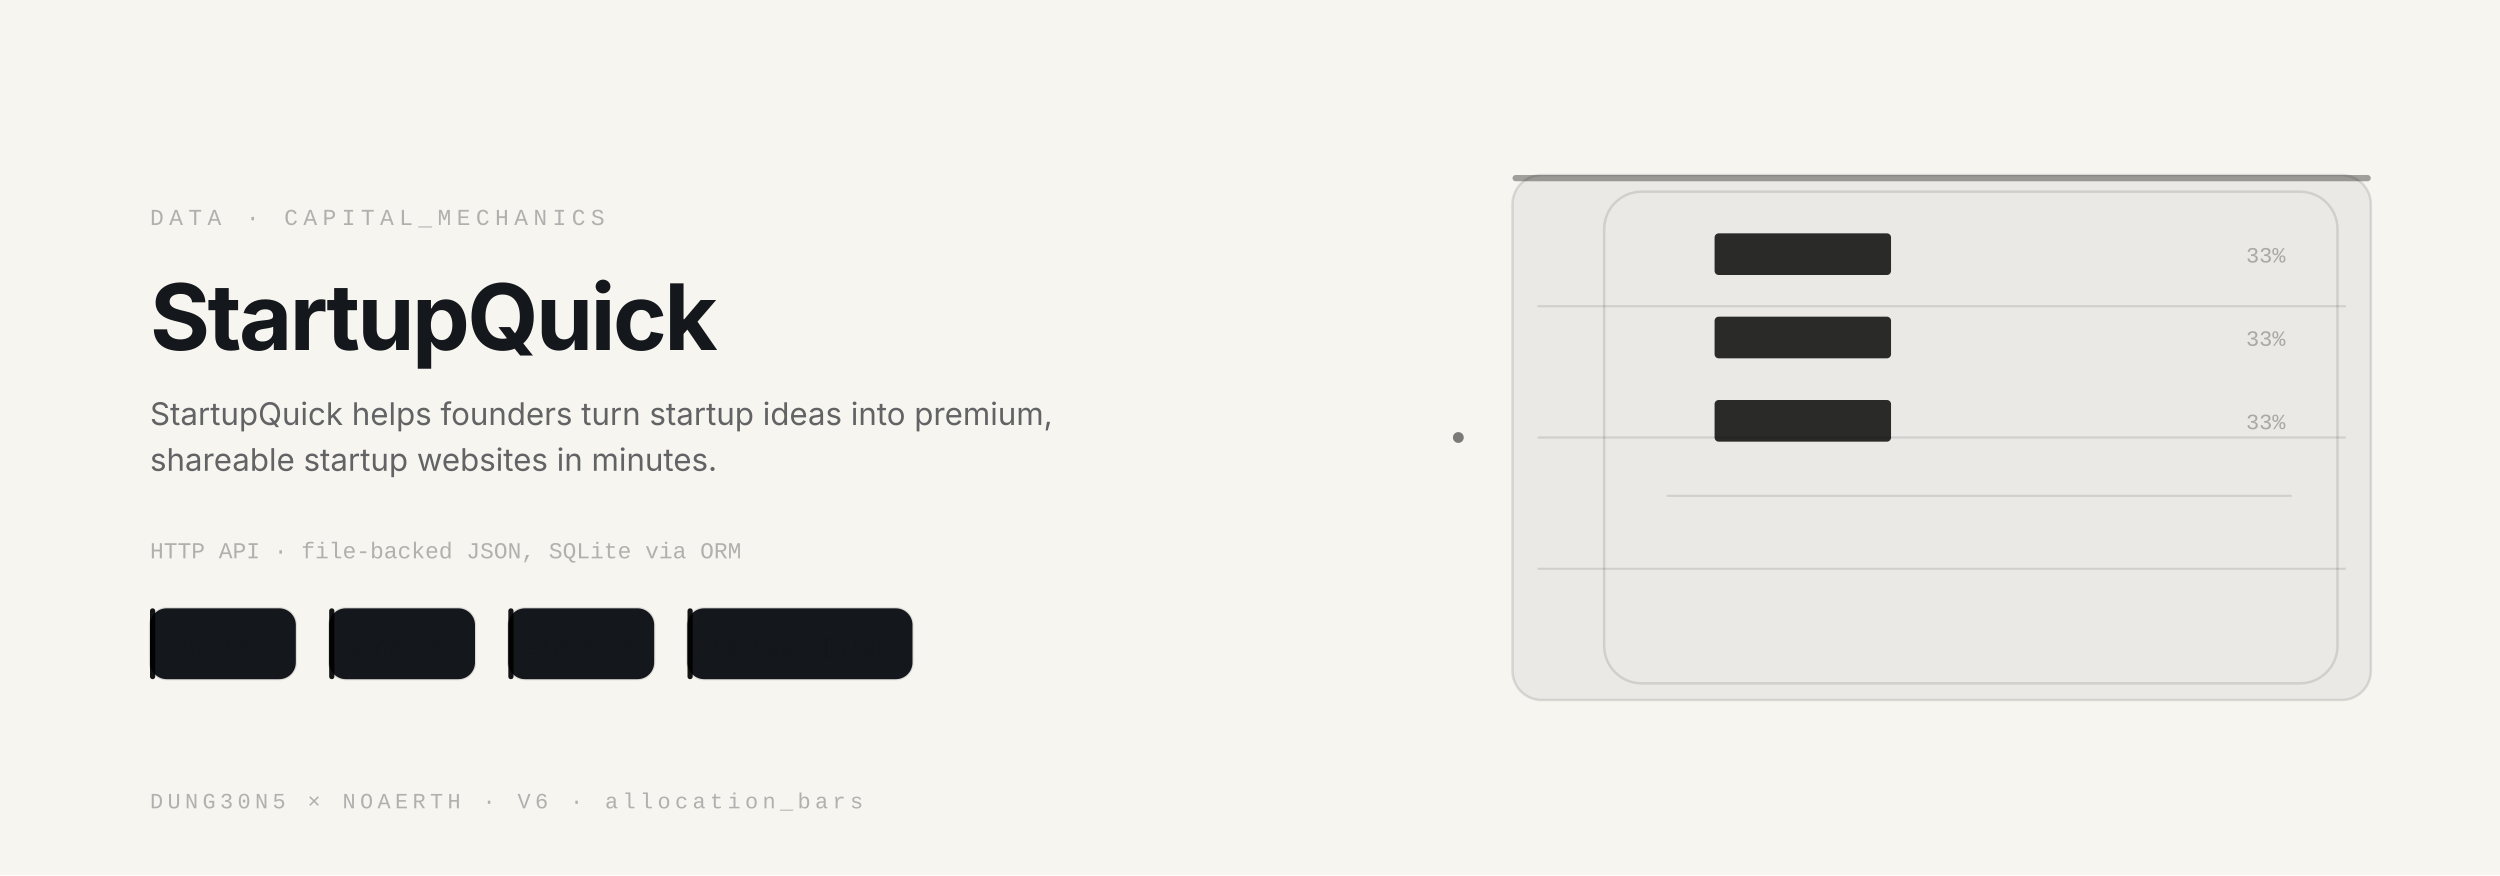
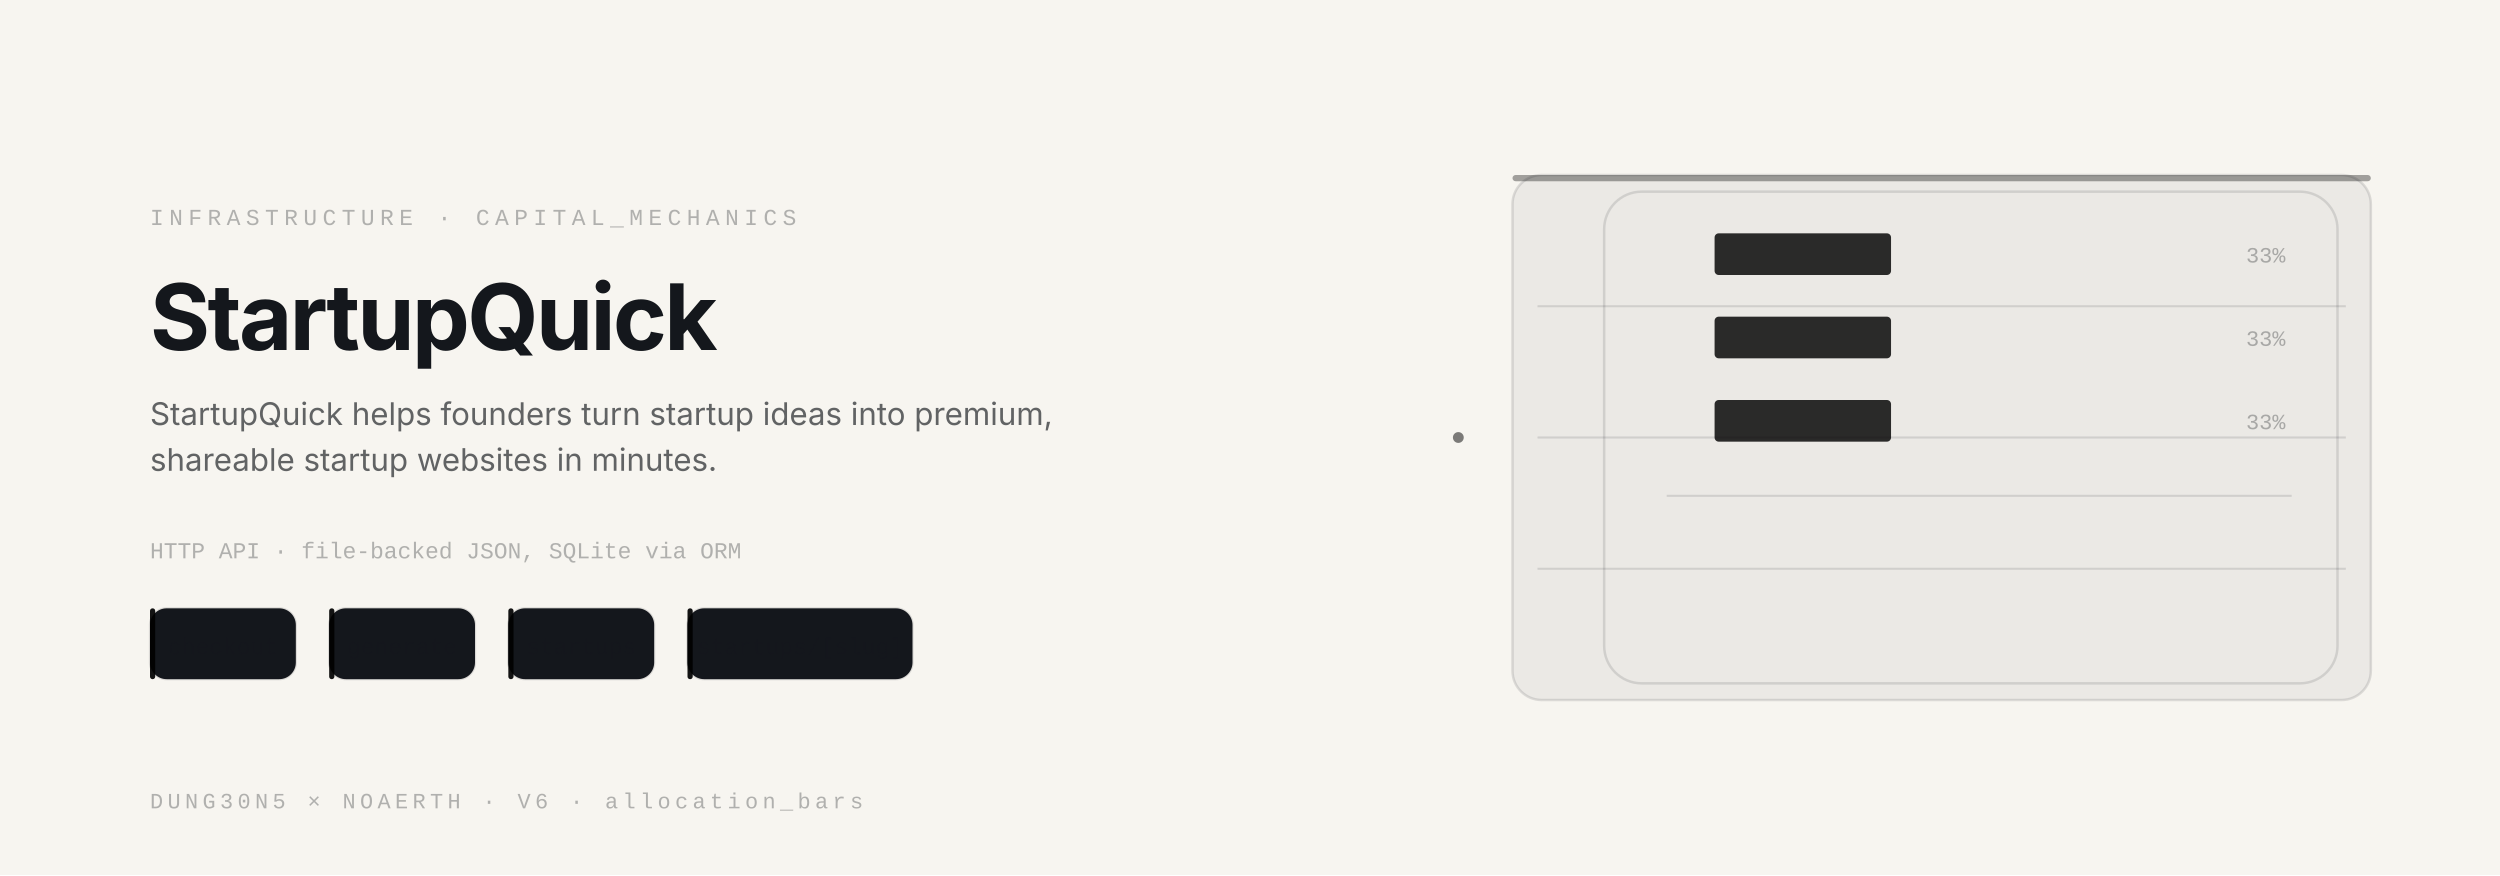
<svg xmlns="http://www.w3.org/2000/svg" viewBox="0 0 1200 420" width="1200" height="420" role="img" aria-label="StartupQuick: value enters, allocates across positions, and settles">
  <rect width="1200" height="420" fill="#f7f5f0" />
-   <text x="72" y="108" font-family="ui-monospace, SFMono-Regular, Menlo, Monaco, Consolas, 'Liberation Mono', monospace" font-size="11" letter-spacing="2.6" fill="#14171c4f">DATA · CAPITAL_MECHANICS</text>
+   <text x="72" y="108" font-family="ui-monospace, SFMono-Regular, Menlo, Monaco, Consolas, 'Liberation Mono', monospace" font-size="11" letter-spacing="2.6" fill="#14171c4f">INFRASTRUCTURE · CAPITAL_MECHANICS</text>
  <text x="72" y="168" font-family="-apple-system, BlinkMacSystemFont, 'Segoe UI', Inter, Helvetica, Arial, sans-serif" font-size="44" font-weight="660" letter-spacing="-1.2" fill="#14171c">StartupQuick</text>
  <text x="72" y="204" font-family="-apple-system, BlinkMacSystemFont, 'Segoe UI', Inter, Helvetica, Arial, sans-serif" font-size="15" fill="#14171ca8">StartupQuick helps founders turn startup ideas into premium,</text>
  <text x="72" y="226" font-family="-apple-system, BlinkMacSystemFont, 'Segoe UI', Inter, Helvetica, Arial, sans-serif" font-size="15" fill="#14171ca8">shareable startup websites in minutes.</text>
  <text x="72" y="268" font-family="ui-monospace, SFMono-Regular, Menlo, Monaco, Consolas, 'Liberation Mono', monospace" font-size="11" fill="#14171c4f">HTTP API · file-backed JSON, SQLite via ORM</text>
  <rect x="72.0" y="292.0" width="70.0" height="34.0" rx="8" fill="#14171c" stroke="#14171c1f" stroke-width="1.1" />
  <rect x="72.0" y="292.0" width="2.5" height="34.0" rx="1.2" fill="amber" opacity="0.92" />
  <text x="107.0" y="314" font-family="ui-monospace, SFMono-Regular, Menlo, Monaco, Consolas, 'Liberation Mono', monospace" font-size="11" fill="#14171c" fill-opacity="0.82" text-anchor="middle">checkout</text>
  <rect x="158.0" y="292.0" width="70.0" height="34.0" rx="8" fill="#14171c" stroke="#14171c1f" stroke-width="1.1" />
  <rect x="158.0" y="292.0" width="2.5" height="34.0" rx="1.2" fill="amber" opacity="0.92" />
  <text x="193.0" y="314" font-family="ui-monospace, SFMono-Regular, Menlo, Monaco, Consolas, 'Liberation Mono', monospace" font-size="11" fill="#14171c" fill-opacity="0.82" text-anchor="middle">generate</text>
  <rect x="244.0" y="292.0" width="70.0" height="34.0" rx="8" fill="#14171c" stroke="#14171c1f" stroke-width="1.1" />
  <rect x="244.0" y="292.0" width="2.5" height="34.0" rx="1.2" fill="amber" opacity="0.92" />
  <text x="279.0" y="314" font-family="ui-monospace, SFMono-Regular, Menlo, Monaco, Consolas, 'Liberation Mono', monospace" font-size="11" fill="#14171c" fill-opacity="0.82" text-anchor="middle">startups</text>
  <rect x="330.0" y="292.0" width="108.0" height="34.0" rx="8" fill="#14171c" stroke="#14171c1f" stroke-width="1.1" />
  <rect x="330.0" y="292.0" width="2.5" height="34.0" rx="1.2" fill="mint" opacity="0.92" />
  <text x="384.0" y="314" font-family="ui-monospace, SFMono-Regular, Menlo, Monaco, Consolas, 'Liberation Mono', monospace" font-size="11" fill="#14171c" fill-opacity="0.82" text-anchor="middle">startups/[slug]</text>
  <rect x="726.0" y="84.0" width="412.0" height="252.0" rx="14" fill="amber" fill-opacity="0.05" />
  <line x1="740.0" y1="85.0" x2="1124.0" y2="85.0" stroke="amber" stroke-width="1.6" opacity="0.4" />
  <rect x="726.0" y="84.0" width="412.0" height="252.0" rx="14" fill="none" stroke="#14171c1f" stroke-width="1.2" />
  <line x1="738.0" y1="147.0" x2="1126.0" y2="147.0" stroke="#14171c1f" stroke-width="1" />
  <line x1="738.0" y1="210.0" x2="1126.0" y2="210.0" stroke="#14171c1f" stroke-width="1" />
  <line x1="738.0" y1="273.0" x2="1126.0" y2="273.0" stroke="#14171c1f" stroke-width="1" />
  <rect x="726.0" y="84.0" width="412.0" height="3" rx="1.5" fill="amber" opacity="0.35" />
  <path d="M1094.0 302.0 h20 M1104.0 292.0 v20" stroke="mint" stroke-width="1.4" opacity="0.6" />
  <rect x="770" y="92" width="352" height="236" rx="18" fill="none" stroke="#14171c1f" stroke-width="1.2" />
  <rect x="823.0" y="112.0" width="84.7" height="20.0" rx="2" fill="mint" opacity="0.82" />
  <text x="1097" y="126" font-family="ui-monospace, SFMono-Regular, Menlo, Monaco, Consolas, 'Liberation Mono', monospace" font-size="10.5" fill="#14171c4f" text-anchor="end">33%</text>
  <rect x="823.0" y="152.0" width="84.7" height="20.0" rx="2" fill="amber" opacity="0.82" />
  <text x="1097" y="166" font-family="ui-monospace, SFMono-Regular, Menlo, Monaco, Consolas, 'Liberation Mono', monospace" font-size="10.5" fill="#14171c4f" text-anchor="end">33%</text>
  <rect x="823.0" y="192.0" width="84.7" height="20.0" rx="2" fill="amber" opacity="0.82" />
  <text x="1097" y="206" font-family="ui-monospace, SFMono-Regular, Menlo, Monaco, Consolas, 'Liberation Mono', monospace" font-size="10.5" fill="#14171c4f" text-anchor="end">33%</text>
  <line x1="800" y1="238" x2="1100" y2="238" stroke="#14171c1f" stroke-width="1" />
  <circle cx="700.0" cy="210.0" r="2.6" fill="amber" opacity="0.5" />
  <text x="72" y="388" font-family="ui-monospace, SFMono-Regular, Menlo, Monaco, Consolas, 'Liberation Mono', monospace" font-size="10.5" letter-spacing="2.1" fill="#14171c4f">DUNG30N5 × NOAERTH · V6 · allocation_bars</text>
</svg>
